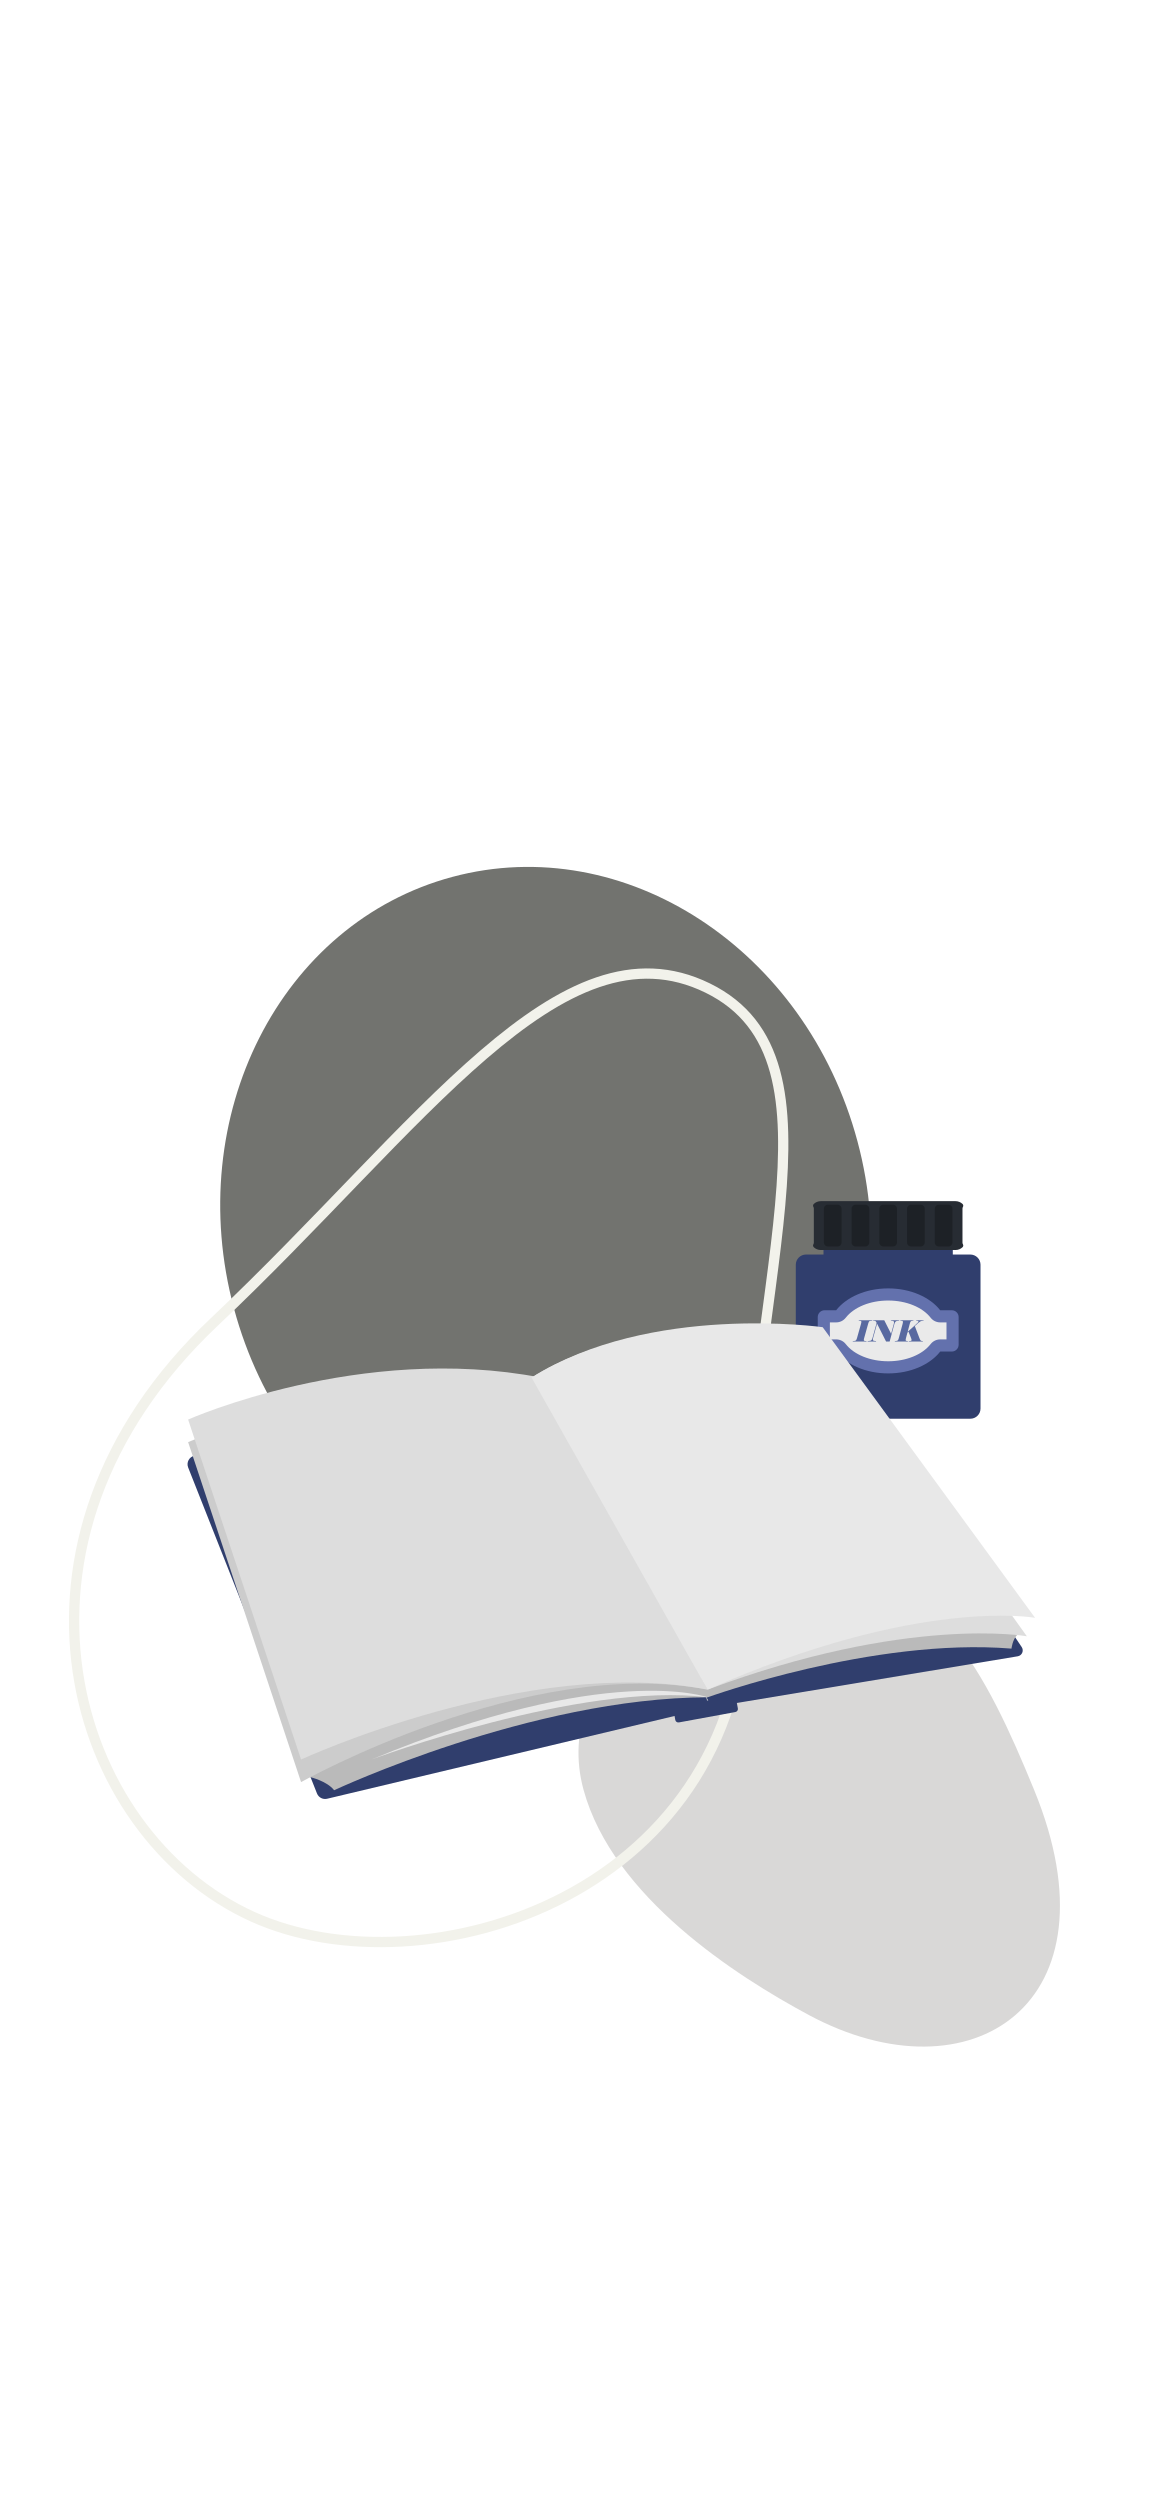
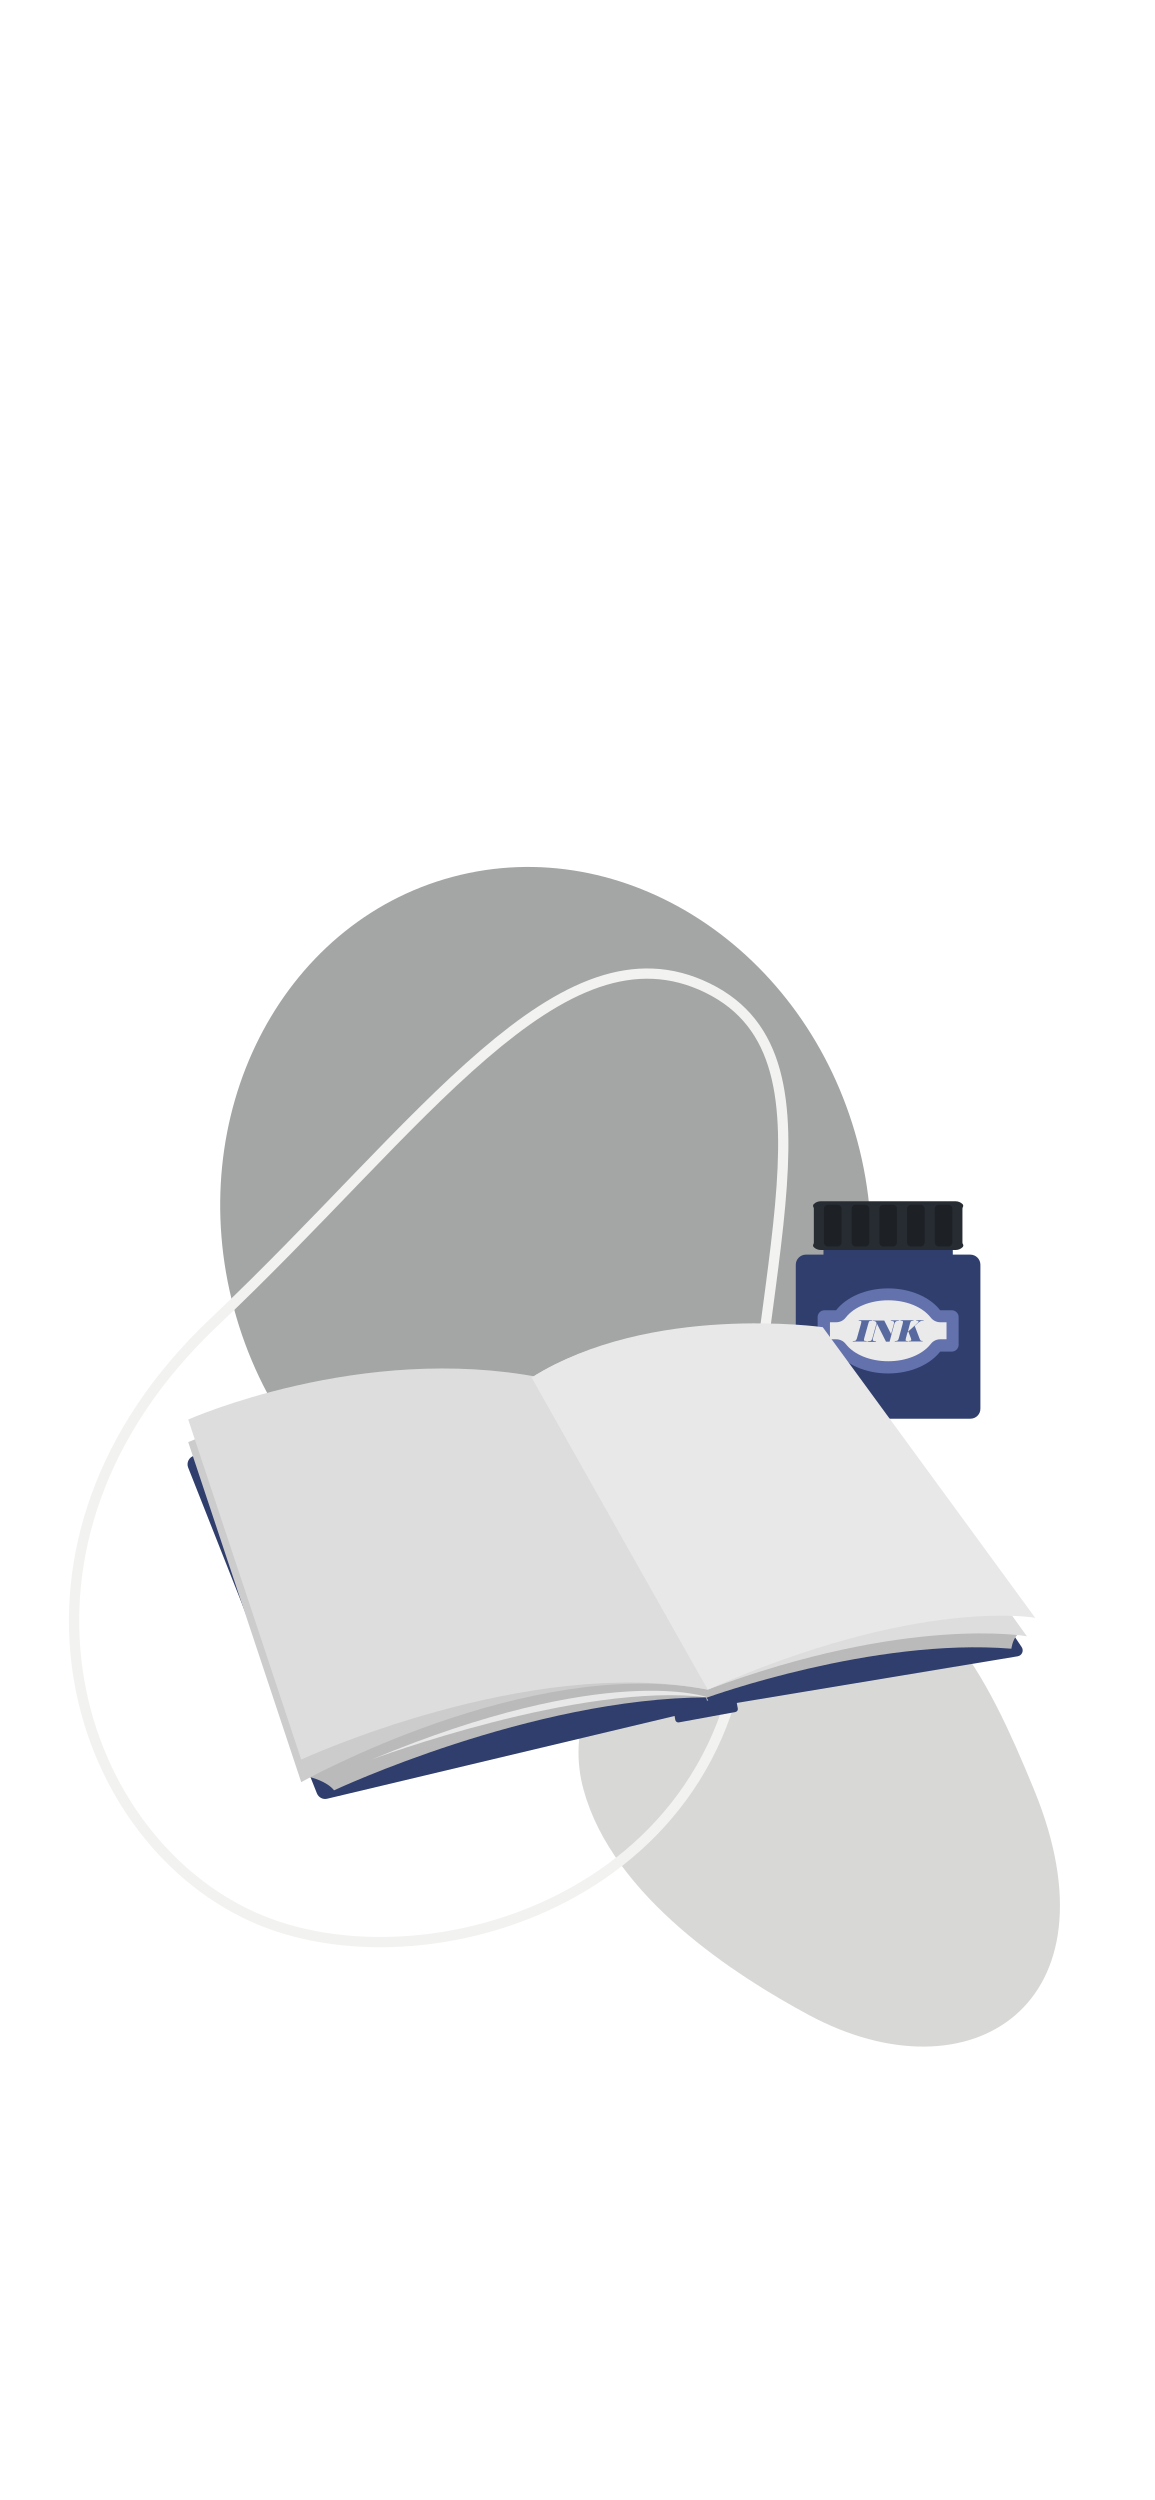
<svg xmlns="http://www.w3.org/2000/svg" version="1.1" id="Layer_1" x="0px" y="0px" viewBox="0 0 1125 2436" style="enable-background:new 0 0 1125 2436;" xml:space="preserve">
  <style type="text/css">
- 	.st0{fill:#72736F;}
+ 	.st0{fill:#A4A6A5;}
	.st1{fill:#303E6D;}
	.st2{fill:#394872;}
	.st3{fill:#272C33;}
	.st4{fill:#1D2126;}
	.st5{fill:#6371AD;}
	.st6{fill:#EAEAEA;}
	.st7{fill:#5869A0;}
- 	.st8{fill:#D9D8D7;}
- 	.st9{fill:none;stroke:#F2F2EB;stroke-width:10;stroke-miterlimit:10;}
+ 	.st8{fill:#D8D9D7;}
+ 	.st9{fill:none;stroke:#F2F2F0;stroke-width:10;stroke-miterlimit:10;}
	.st10{fill:#BABABA;}
	.st11{fill:#DDDDDD;}
	.st12{fill:#CCCCCC;}
	.st13{fill:#E8E8E8;}
</style>
  <g>
-     <ellipse transform="matrix(0.9659 -0.2589 0.2589 0.9659 -290.8621 178.3575)" class="st0" cx="531.73" cy="1193.47" rx="314.5" ry="351" />
+     <ellipse transform="matrix(0.9659 -0.2589 0.2589 0.9659 -290.8596 178.3568)" class="st0" cx="531.7" cy="1193.5" rx="314.5" ry="351" />
    <g>
      <g>
-         <path class="st1" d="M945.48,1382.41H785.35c-5.49,0-9.93-4.45-9.93-9.93v-140.13c0-5.49,4.45-9.93,9.93-9.93h160.13     c5.49,0,9.93,4.45,9.93,9.93v140.13C955.42,1377.96,950.97,1382.41,945.48,1382.41z" />
-         <path class="st1" d="M923.98,1237.41H806.85c-2.45,0-4.43-1.99-4.43-4.43v-39.13c0-2.45,1.99-4.43,4.43-4.43h117.13     c2.45,0,4.43,1.99,4.43,4.43v39.13C928.42,1235.42,926.43,1237.41,923.98,1237.41z" />
-         <path class="st2" d="M926.57,1214.41h-122.3c-3.51,0-6.35-2.84-6.35-6.35v-4.3c0-3.51,2.84-6.35,6.35-6.35h122.3     c3.51,0,6.35,2.84,6.35,6.35v4.3C932.92,1211.56,930.08,1214.41,926.57,1214.41z" />
+         <path class="st1" d="M945.5,1382.4H785.3c-5.5,0-9.9-4.4-9.9-9.9v-140.1c0-5.5,4.5-9.9,9.9-9.9h160.1c5.5,0,9.9,4.4,9.9,9.9     v140.1C955.4,1378,951,1382.4,945.5,1382.4z" />
+         <path class="st1" d="M924,1237.4H806.8c-2.5,0-4.4-2-4.4-4.4v-39.1c0-2.4,2-4.4,4.4-4.4H924c2.5,0,4.4,2,4.4,4.4v39.1     C928.4,1235.4,926.4,1237.4,924,1237.4z" />
+         <path class="st2" d="M926.6,1214.4H804.3c-3.5,0-6.3-2.8-6.3-6.3v-4.3c0-3.5,2.8-6.3,6.3-6.3h122.3c3.5,0,6.3,2.8,6.3,6.3v4.3     C932.9,1211.6,930.1,1214.4,926.6,1214.4z" />
      </g>
      <g>
-         <path class="st3" d="M937.84,1210.77v-33.11c0-0.63,0.17-1.22,0.47-1.74c0.53-0.91,0.33-2.06-0.45-2.81     c-1.73-1.67-4.18-2.71-6.89-2.71h-131.1c-2.71,0-5.15,1.04-6.89,2.71c-0.78,0.75-0.97,1.9-0.45,2.81     c0.3,0.52,0.47,1.11,0.47,1.74v33.11c0,0.63-0.17,1.22-0.47,1.74c-0.53,0.91-0.33,2.06,0.45,2.81c1.73,1.67,4.18,2.71,6.89,2.71     h131.1c2.71,0,5.15-1.04,6.89-2.71c0.78-0.75,0.97-1.9,0.45-2.81C938.01,1211.99,937.84,1211.4,937.84,1210.77z" />
+         <path class="st3" d="M937.8,1210.8v-33.1c0-0.6,0.2-1.2,0.5-1.7c0.5-0.9,0.3-2.1-0.5-2.8c-1.7-1.7-4.2-2.7-6.9-2.7H799.9     c-2.7,0-5.2,1-6.9,2.7c-0.8,0.8-1,1.9-0.5,2.8c0.3,0.5,0.5,1.1,0.5,1.7v33.1c0,0.6-0.2,1.2-0.5,1.7c-0.5,0.9-0.3,2.1,0.5,2.8     c1.7,1.7,4.2,2.7,6.9,2.7H931c2.7,0,5.2-1,6.9-2.7c0.8-0.8,1-1.9,0.5-2.8C938,1212,937.8,1211.4,937.8,1210.8z" />
        <g>
-           <path class="st4" d="M816.2,1214.56h-9.6c-2.11,0-3.82-1.71-3.82-3.82v-33.05c0-2.11,1.71-3.82,3.82-3.82h9.6      c2.11,0,3.82,1.71,3.82,3.82v33.05C820.01,1212.85,818.31,1214.56,816.2,1214.56z" />
-           <path class="st4" d="M843.21,1214.56h-9.6c-2.11,0-3.82-1.71-3.82-3.82v-33.05c0-2.11,1.71-3.82,3.82-3.82h9.6      c2.11,0,3.82,1.71,3.82,3.82v33.05C847.02,1212.85,845.31,1214.56,843.21,1214.56z" />
-           <path class="st4" d="M870.22,1214.56h-9.6c-2.11,0-3.82-1.71-3.82-3.82v-33.05c0-2.11,1.71-3.82,3.82-3.82h9.6      c2.11,0,3.82,1.71,3.82,3.82v33.05C874.03,1212.85,872.32,1214.56,870.22,1214.56z" />
-           <path class="st4" d="M897.23,1214.56h-9.6c-2.11,0-3.82-1.71-3.82-3.82v-33.05c0-2.11,1.71-3.82,3.82-3.82h9.6      c2.11,0,3.82,1.71,3.82,3.82v33.05C901.04,1212.85,899.33,1214.56,897.23,1214.56z" />
-           <path class="st4" d="M924.24,1214.56h-9.6c-2.11,0-3.82-1.71-3.82-3.82v-33.05c0-2.11,1.71-3.82,3.82-3.82h9.6      c2.11,0,3.82,1.71,3.82,3.82v33.05C928.05,1212.85,926.34,1214.56,924.24,1214.56z" />
+           <path class="st4" d="M816.2,1214.6h-9.6c-2.1,0-3.8-1.7-3.8-3.8v-33.1c0-2.1,1.7-3.8,3.8-3.8h9.6c2.1,0,3.8,1.7,3.8,3.8v33.1      C820,1212.8,818.3,1214.6,816.2,1214.6z" />
+           <path class="st4" d="M843.2,1214.6h-9.6c-2.1,0-3.8-1.7-3.8-3.8v-33.1c0-2.1,1.7-3.8,3.8-3.8h9.6c2.1,0,3.8,1.7,3.8,3.8v33.1      C847,1212.8,845.3,1214.6,843.2,1214.6z" />
+           <path class="st4" d="M870.2,1214.6h-9.6c-2.1,0-3.8-1.7-3.8-3.8v-33.1c0-2.1,1.7-3.8,3.8-3.8h9.6c2.1,0,3.8,1.7,3.8,3.8v33.1      C874,1212.8,872.3,1214.6,870.2,1214.6z" />
+           <path class="st4" d="M897.2,1214.6h-9.6c-2.1,0-3.8-1.7-3.8-3.8v-33.1c0-2.1,1.7-3.8,3.8-3.8h9.6c2.1,0,3.8,1.7,3.8,3.8v33.1      C901,1212.8,899.3,1214.6,897.2,1214.6z" />
+           <path class="st4" d="M924.2,1214.6h-9.6c-2.1,0-3.8-1.7-3.8-3.8v-33.1c0-2.1,1.7-3.8,3.8-3.8h9.6c2.1,0,3.8,1.7,3.8,3.8v33.1      C928,1212.8,926.3,1214.6,924.2,1214.6z" />
        </g>
      </g>
      <g>
-         <path class="st5" d="M927.44,1276.71h-11.3c-9.91-12.7-28.89-21.3-50.69-21.3s-40.79,8.6-50.69,21.3h-11.3     c-3.67,0-6.65,2.98-6.65,6.65v26.94c0,3.67,2.98,6.65,6.65,6.65h11.3c9.91,12.7,28.89,21.3,50.69,21.3s40.79-8.6,50.69-21.3h11.3     c3.67,0,6.65-2.98,6.65-6.65v-26.94C934.09,1279.69,931.12,1276.71,927.44,1276.71z" />
-         <path class="st6" d="M865.45,1326.42c-17.46,0-33.31-6.42-41.36-16.75c-2.24-2.88-5.69-4.56-9.33-4.56h-6.12v-16.57h6.12     c3.65,0,7.09-1.68,9.33-4.56c8.05-10.33,23.9-16.75,41.36-16.75c17.46,0,33.31,6.42,41.36,16.75c2.24,2.88,5.69,4.56,9.33,4.56     h6.12v16.57h-6.12c-3.65,0-7.09,1.68-9.33,4.56C898.75,1320,882.91,1326.42,865.45,1326.42z" />
+         <path class="st5" d="M927.4,1276.7h-11.3c-9.9-12.7-28.9-21.3-50.7-21.3s-40.8,8.6-50.7,21.3h-11.3c-3.7,0-6.7,3-6.7,6.7v26.9     c0,3.7,3,6.7,6.7,6.7h11.3c9.9,12.7,28.9,21.3,50.7,21.3s40.8-8.6,50.7-21.3h11.3c3.7,0,6.7-3,6.7-6.7v-26.9     C934.1,1279.7,931.1,1276.7,927.4,1276.7z" />
+         <path class="st6" d="M865.5,1326.4c-17.5,0-33.3-6.4-41.4-16.8c-2.2-2.9-5.7-4.6-9.3-4.6h-6.1v-16.6h6.1c3.7,0,7.1-1.7,9.3-4.6     c8-10.3,23.9-16.8,41.4-16.8c17.5,0,33.3,6.4,41.4,16.8c2.2,2.9,5.7,4.6,9.3,4.6h6.1v16.6h-6.1c-3.7,0-7.1,1.7-9.3,4.6     C898.8,1320,882.9,1326.4,865.5,1326.4z" />
        <g>
-           <path class="st7" d="M844.26,1307.18h-13.38l0.13-0.46c0.13,0,0.31,0,0.54-0.01s0.61-0.05,1.15-0.11      c0.54-0.07,0.95-0.22,1.24-0.47s0.54-0.66,0.76-1.25l0.43-1.31l3.8-13.49l0.31-1.31c0.11-0.61,0.11-1.03-0.02-1.26      c-0.13-0.24-0.48-0.39-1.04-0.47l-1.49-0.11l0.13-0.46h13.2l-0.13,0.46l-1.55,0.09c-0.6,0.06-1.03,0.19-1.29,0.41      c-0.26,0.22-0.5,0.65-0.74,1.29l-0.42,1.31l-3.8,13.61l-0.31,1.31c-0.12,0.63-0.1,1.05,0.06,1.26c0.16,0.22,0.52,0.37,1.08,0.44      l1.45,0.08L844.26,1307.18z" />
-           <path class="st7" d="M876.12,1286.93c-0.25,0.02-0.52,0.04-0.82,0.06s-0.72,0.07-1.27,0.16c-0.55,0.09-1.01,0.3-1.38,0.65      s-0.66,0.83-0.88,1.44l-0.42,1.36l-4.48,16.59h-3.47l-8.72-17.27h-0.11l-3.66,13.26l-0.32,1.36c-0.12,0.63-0.09,1.09,0.08,1.39      c0.17,0.3,0.51,0.5,1,0.58c0.5,0.09,0.93,0.14,1.29,0.16s0.61,0.04,0.74,0.06l-0.13,0.46h-8.21l0.13-0.46      c0.25-0.02,0.53-0.04,0.85-0.06c0.31-0.02,0.87-0.09,1.67-0.21c0.81-0.12,1.43-0.76,1.86-1.92l0.43-1.36l3.57-12.92l0.3-1.31      c-0.14-0.4-0.33-0.77-0.57-1.11c-0.25-0.34-0.56-0.58-0.93-0.71s-0.74-0.2-1.12-0.2h-0.85l0.13-0.46h10.79l6.6,13.07h0.11      l2.45-9.06l0.31-1.36c0.11-0.61,0.08-1.07-0.09-1.38c-0.17-0.31-0.5-0.51-0.98-0.6c-0.49-0.09-0.88-0.14-1.18-0.16      c-0.31-0.02-0.59-0.04-0.85-0.06l0.12-0.46h8.12L876.12,1286.93z" />
-           <path class="st7" d="M885.22,1297.53l-1.01,0.91l-1.38,5.2l-0.29,1.31c-0.11,0.63-0.09,1.05,0.05,1.26s0.49,0.37,1.06,0.44      l1,0.08l-0.12,0.46h-12.67l0.12-0.46l1.45-0.11c0.57-0.07,0.99-0.24,1.28-0.48c0.28-0.25,0.53-0.66,0.75-1.25l0.41-1.31      l3.61-13.49l0.29-1.31c0.11-0.61,0.09-1.03-0.04-1.26c-0.13-0.24-0.48-0.39-1.05-0.47l-1.44-0.11l0.12-0.46h12.72l-0.12,0.46      l-1.12,0.09c-0.6,0.06-1.02,0.19-1.28,0.41s-0.5,0.65-0.72,1.29l-0.4,1.31l-2.03,7.67c0.72-0.65,1.72-1.53,3-2.67      s2.59-2.31,3.94-3.51c1.34-1.2,2.25-2.05,2.73-2.53c0.47-0.48,0.75-0.88,0.83-1.18c0.07-0.27,0.02-0.46-0.15-0.57      s-0.42-0.19-0.75-0.23l-1.3-0.09l0.12-0.46h7.19l-0.12,0.46c-0.25,0.02-0.51,0.03-0.78,0.04s-0.6,0.05-1,0.13      s-0.83,0.23-1.29,0.46c-0.46,0.23-1.05,0.64-1.76,1.25l-3.69,3.27l4.59,11.99c0.44,1.08,0.78,1.75,1.04,2.02      c0.25,0.27,0.56,0.43,0.92,0.5s0.64,0.1,0.84,0.11s0.37,0.02,0.51,0.04l-0.12,0.46H885.5l0.12-0.46l1.21-0.06      c0.41-0.04,0.71-0.09,0.92-0.17c0.21-0.08,0.35-0.26,0.43-0.54c0.04-0.17,0.05-0.38,0.03-0.64c-0.03-0.25-0.14-0.64-0.35-1.17      c-0.2-0.52-0.43-1.11-0.68-1.76s-0.6-1.5-1.03-2.55C885.72,1298.79,885.41,1298.02,885.22,1297.53z" />
+           <path class="st7" d="M844.3,1307.2h-13.4l0.1-0.5c0.1,0,0.3,0,0.5,0s0.6-0.1,1.2-0.1c0.5-0.1,1-0.2,1.2-0.5s0.5-0.7,0.8-1.2      l0.4-1.3l3.8-13.5l0.3-1.3c0.1-0.6,0.1-1,0-1.3c-0.1-0.2-0.5-0.4-1-0.5l-1.5-0.1l0.1-0.5H850l-0.1,0.5l-1.5,0.1      c-0.6,0.1-1,0.2-1.3,0.4c-0.3,0.2-0.5,0.7-0.7,1.3l-0.4,1.3l-3.8,13.6l-0.3,1.3c-0.1,0.6-0.1,1.1,0.1,1.3      c0.2,0.2,0.5,0.4,1.1,0.4l1.5,0.1L844.3,1307.2z" />
+           <path class="st7" d="M876.1,1286.9c-0.2,0-0.5,0-0.8,0.1s-0.7,0.1-1.3,0.2c-0.5,0.1-1,0.3-1.4,0.7s-0.7,0.8-0.9,1.4l-0.4,1.4      l-4.5,16.6h-3.5l-8.7-17.3h-0.1l-3.7,13.3l-0.3,1.4c-0.1,0.6-0.1,1.1,0.1,1.4c0.2,0.3,0.5,0.5,1,0.6c0.5,0.1,0.9,0.1,1.3,0.2      s0.6,0,0.7,0.1l-0.1,0.5h-8.2l0.1-0.5c0.2,0,0.5,0,0.8-0.1c0.3,0,0.9-0.1,1.7-0.2c0.8-0.1,1.4-0.8,1.9-1.9l0.4-1.4l3.6-12.9      l0.3-1.3c-0.1-0.4-0.3-0.8-0.6-1.1c-0.2-0.3-0.6-0.6-0.9-0.7s-0.7-0.2-1.1-0.2h-0.8l0.1-0.5h10.8l6.6,13.1h0.1l2.5-9.1l0.3-1.4      c0.1-0.6,0.1-1.1-0.1-1.4c-0.2-0.3-0.5-0.5-1-0.6c-0.5-0.1-0.9-0.1-1.2-0.2c-0.3,0-0.6,0-0.8-0.1l0.1-0.5h8.1L876.1,1286.9z" />
+           <path class="st7" d="M885.2,1297.5l-1,0.9l-1.4,5.2l-0.3,1.3c-0.1,0.6-0.1,1.1,0,1.3s0.5,0.4,1.1,0.4l1,0.1l-0.1,0.5h-12.7      l0.1-0.5l1.5-0.1c0.6-0.1,1-0.2,1.3-0.5c0.3-0.2,0.5-0.7,0.8-1.2l0.4-1.3l3.6-13.5l0.3-1.3c0.1-0.6,0.1-1,0-1.3      c-0.1-0.2-0.5-0.4-1-0.5l-1.4-0.1l0.1-0.5h12.7l-0.1,0.5l-1.1,0.1c-0.6,0.1-1,0.2-1.3,0.4s-0.5,0.7-0.7,1.3l-0.4,1.3l-2,7.7      c0.7-0.7,1.7-1.5,3-2.7s2.6-2.3,3.9-3.5c1.3-1.2,2.2-2.1,2.7-2.5c0.5-0.5,0.8-0.9,0.8-1.2c0.1-0.3,0-0.5-0.2-0.6      s-0.4-0.2-0.8-0.2l-1.3-0.1l0.1-0.5h7.2l-0.1,0.5c-0.2,0-0.5,0-0.8,0s-0.6,0.1-1,0.1s-0.8,0.2-1.3,0.5c-0.5,0.2-1,0.6-1.8,1.2      l-3.7,3.3l4.6,12c0.4,1.1,0.8,1.8,1,2c0.2,0.3,0.6,0.4,0.9,0.5s0.6,0.1,0.8,0.1s0.4,0,0.5,0l-0.1,0.5h-13.7l0.1-0.5l1.2-0.1      c0.4,0,0.7-0.1,0.9-0.2c0.2-0.1,0.3-0.3,0.4-0.5c0-0.2,0-0.4,0-0.6c0-0.2-0.1-0.6-0.3-1.2c-0.2-0.5-0.4-1.1-0.7-1.8      s-0.6-1.5-1-2.6C885.7,1298.8,885.4,1298,885.2,1297.5z" />
        </g>
      </g>
    </g>
-     <path class="st8" d="M1007.58,1743.91c85.81,209.18-62.15,304.06-219.5,219.5c-70.26-37.76-190.88-114.81-219.5-219.5   c-31.97-116.94,98.27-219.5,219.5-219.5S961.57,1631.75,1007.58,1743.91z" />
-     <path class="st9" d="M726.84,1542.15c4.92,305.36-313.89,401.36-480.82,325.43c-177.58-80.78-264.29-364.77-37.28-579.4   c202.2-191.17,337.75-395.56,480.82-325.43S722.35,1263.92,726.84,1542.15z" />
+     <path class="st8" d="M1007.6,1743.9c85.8,209.2-62.2,304.1-219.5,219.5c-70.3-37.8-190.9-114.8-219.5-219.5   c-32-116.9,98.3-219.5,219.5-219.5S961.6,1631.8,1007.6,1743.9z" />
+     <path class="st9" d="M726.8,1542.2c4.9,305.4-313.9,401.4-480.8,325.4c-177.6-80.8-264.3-364.8-37.3-579.4   C410.9,1097,546.5,892.6,689.6,962.8S722.3,1263.9,726.8,1542.2z" />
    <g>
-       <path class="st1" d="M214.58,1413.41l-24.99,5c-5.22,1.04-8.21,6.55-6.26,11.5l125.53,317.63c1.56,3.95,5.78,6.15,9.91,5.16    l363.62-86.62c5.57-1.33,8.28-7.65,5.39-12.6l-166.85-285.72c-1.79-3.06-5.28-4.7-8.77-4.11L214.58,1413.41z" />
-       <path class="st1" d="M801.64,1320.61l11.62,12.46c0.21,0.23,0.41,0.47,0.58,0.73l181.71,271.1c2.36,3.52,0.29,8.3-3.88,8.99    l-293.99,48.84c-2.45,0.41-4.89-0.79-6.08-2.97l-161-296.93c-1.94-3.58,0.3-8,4.34-8.55l261.65-35.46    C798.47,1318.56,800.35,1319.23,801.64,1320.61z" />
-       <path class="st10" d="M302.33,1731.65c0,0,16.25,3.76,23.25,12.76c0,0,192-90.13,364-90.57c0,0,161-58.43,296-47.43    c0,0,0.9-8.45,5.45-13.22c4.55-4.78,4.55-4.78,4.55-4.78l-273.22-184C722.36,1404.41,266.07,1472.89,302.33,1731.65z" />
-       <path class="st11" d="M517.97,1342.31c115.61-72.91,275.61-36.91,275.61-36.91l207,289c0,0-116-21-311.12,51.96L517.97,1342.31z" />
-       <path class="st12" d="M526.95,1364.31c-175.38-33.96-343.65,40.9-343.65,40.9l110.05,331.26c0,0,220.85-124.02,396.23-90.06    L526.95,1364.31z" />
-       <path class="st11" d="M526.95,1342.31c-175.38-33.96-343.65,40.9-343.65,40.9l110.05,331.26c0,0,220.73-102.06,396.11-68.1    L526.95,1342.31z" />
-       <path class="st13" d="M517.97,1342.31c115.61-72.91,283.65-49.1,283.65-49.1l206.96,283.2c0,0-113-21-319.12,69.96L517.97,1342.31    z" />
-       <path class="st13" d="M361.97,1714.47c0,0,203.61-76.19,327.61-60.63C689.58,1653.84,592.36,1618.53,361.97,1714.47z" />
-       <path class="st1" d="M716.54,1668.21l-55.03,10.12c-1.64,0.3-3.22-0.78-3.52-2.43l-1.8-9.79c-0.3-1.64,0.78-3.22,2.43-3.52    l55.03-10.12c1.64-0.3,3.22,0.78,3.52,2.43l1.8,9.79C719.27,1666.33,718.18,1667.91,716.54,1668.21z" />
+       <path class="st1" d="M214.6,1413.4l-25,5c-5.2,1-8.2,6.6-6.3,11.5l125.5,317.6c1.6,3.9,5.8,6.2,9.9,5.2l363.6-86.6    c5.6-1.3,8.3-7.7,5.4-12.6l-166.8-285.7c-1.8-3.1-5.3-4.7-8.8-4.1L214.6,1413.4z" />
+       <path class="st1" d="M801.6,1320.6l11.6,12.5c0.2,0.2,0.4,0.5,0.6,0.7l181.7,271.1c2.4,3.5,0.3,8.3-3.9,9l-294,48.8    c-2.5,0.4-4.9-0.8-6.1-3l-161-296.9c-1.9-3.6,0.3-8,4.3-8.6l261.7-35.5C798.5,1318.6,800.3,1319.2,801.6,1320.6z" />
+       <path class="st10" d="M302.3,1731.7c0,0,16.2,3.8,23.2,12.8c0,0,192-90.1,364-90.6c0,0,161-58.4,296-47.4c0,0,0.9-8.4,5.5-13.2    c4.5-4.8,4.5-4.8,4.5-4.8l-273.2-184C722.4,1404.4,266.1,1472.9,302.3,1731.7z" />
+       <path class="st11" d="M518,1342.3c115.6-72.9,275.6-36.9,275.6-36.9l207,289c0,0-116-21-311.1,52L518,1342.3z" />
+       <path class="st12" d="M527,1364.3c-175.4-34-343.6,40.9-343.6,40.9l110.1,331.3c0,0,220.9-124,396.2-90.1L527,1364.3z" />
+       <path class="st11" d="M527,1342.3c-175.4-34-343.6,40.9-343.6,40.9l110.1,331.3c0,0,220.7-102.1,396.1-68.1L527,1342.3z" />
+       <path class="st13" d="M518,1342.3c115.6-72.9,283.7-49.1,283.7-49.1l207,283.2c0,0-113-21-319.1,70L518,1342.3z" />
+       <path class="st13" d="M362,1714.5c0,0,203.6-76.2,327.6-60.6C689.6,1653.8,592.4,1618.5,362,1714.5z" />
+       <path class="st1" d="M716.5,1668.2l-55,10.1c-1.6,0.3-3.2-0.8-3.5-2.4l-1.8-9.8c-0.3-1.6,0.8-3.2,2.4-3.5l55-10.1    c1.6-0.3,3.2,0.8,3.5,2.4l1.8,9.8C719.3,1666.3,718.2,1667.9,716.5,1668.2z" />
    </g>
  </g>
</svg>
